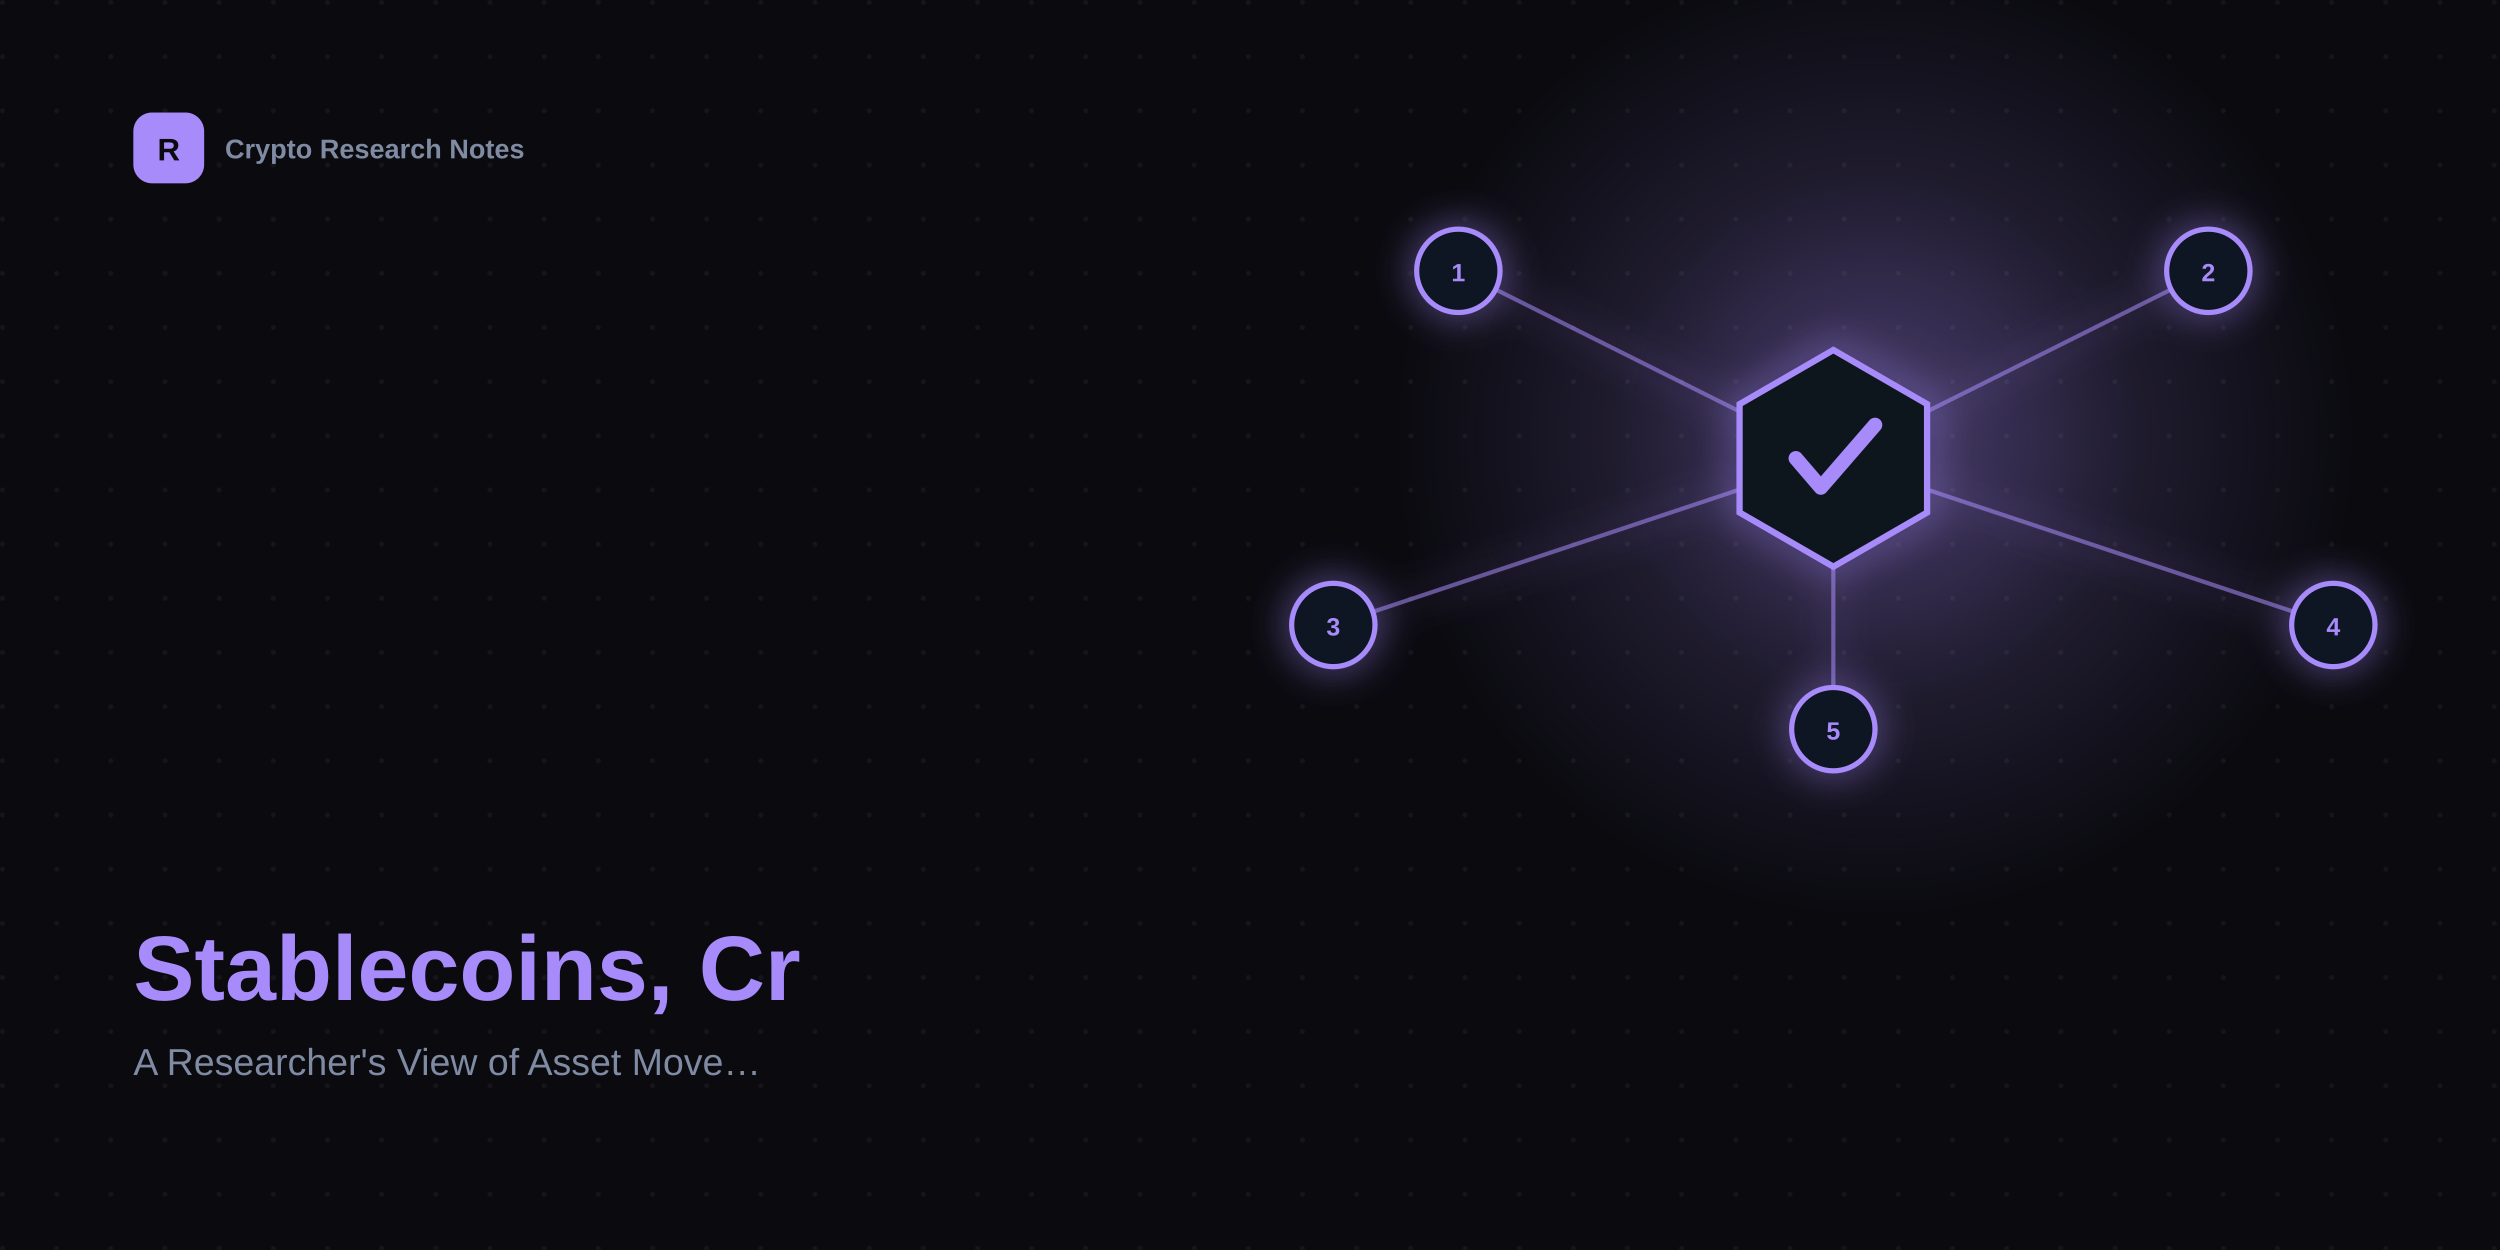
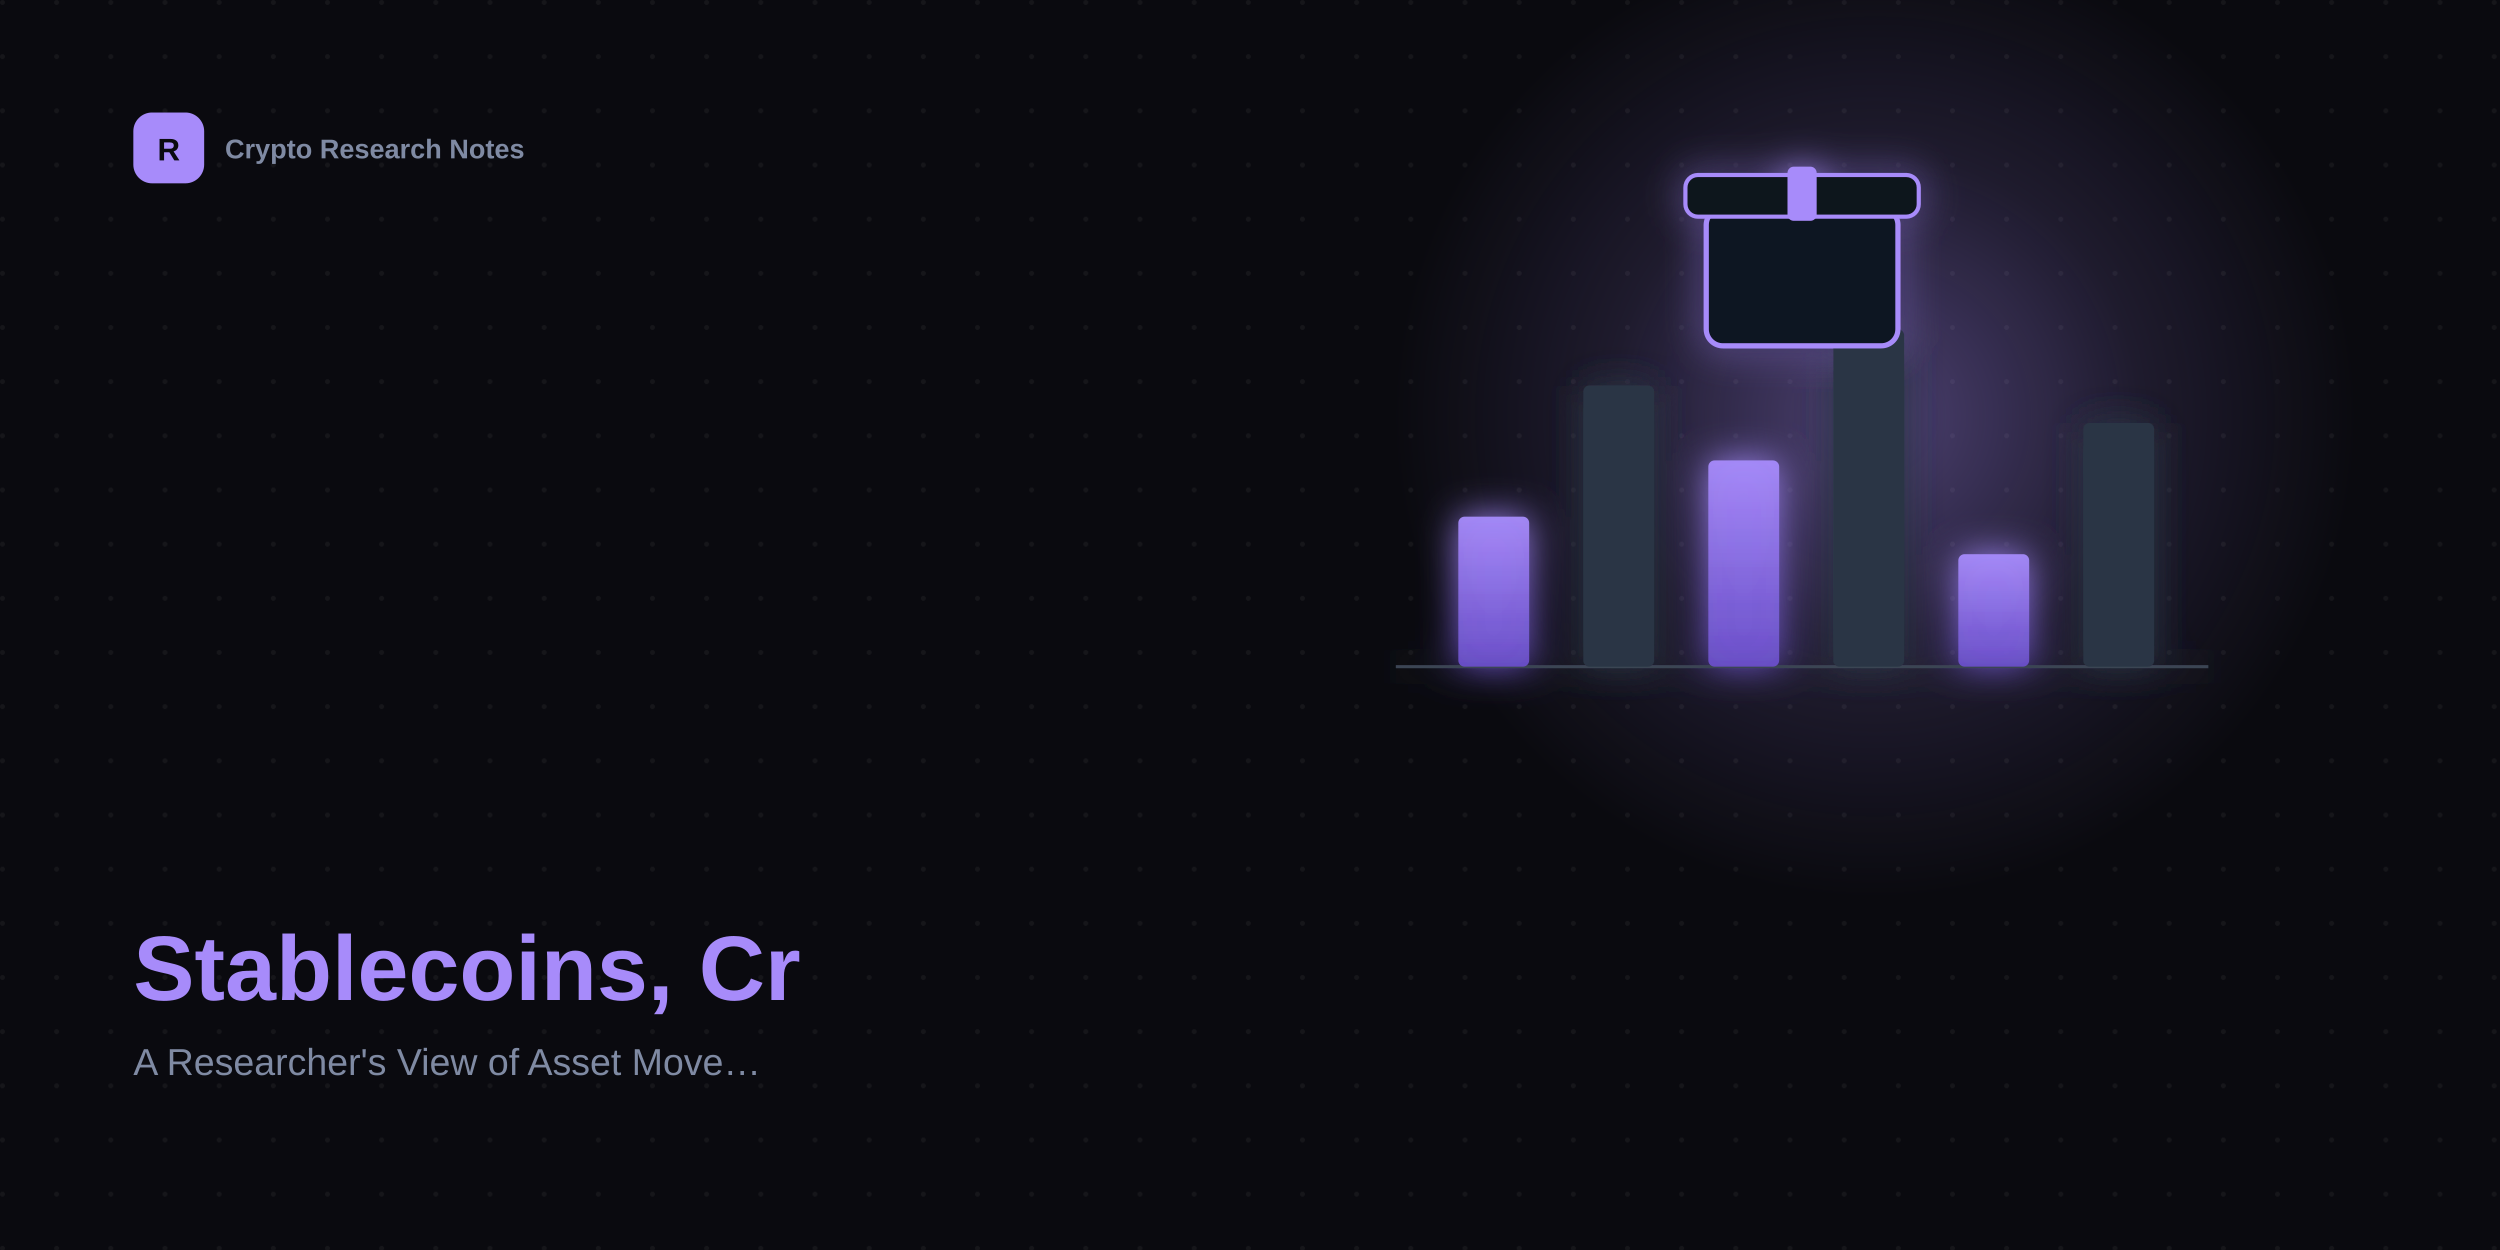
<svg xmlns="http://www.w3.org/2000/svg" viewBox="0 0 1200 600" role="img" aria-label="Stablecoins, Cr：A Researcher's View of Asset Move… 主题配图">
  <defs>
    <radialGradient id="glowstablecoinen" cx="50%" cy="50%" r="50%">
      <stop offset="0%" stop-color="#a78bfa" stop-opacity="0.42" />
      <stop offset="55%" stop-color="#a78bfa" stop-opacity="0.13" />
      <stop offset="100%" stop-color="#a78bfa" stop-opacity="0" />
    </radialGradient>
    <linearGradient id="barstablecoinen" x1="0" y1="1" x2="0" y2="0">
      <stop offset="0%" stop-color="#6a4fc9" stop-opacity="0.95" />
      <stop offset="100%" stop-color="#a78bfa" stop-opacity="0.95" />
    </linearGradient>
    <filter id="softstablecoinen" x="-80%" y="-80%" width="260%" height="260%">
      <feGaussianBlur stdDeviation="9" result="b" />
      <feMerge>
        <feMergeNode in="b" />
        <feMergeNode in="SourceGraphic" />
      </feMerge>
    </filter>
    <pattern id="dotsstablecoinen" width="26" height="26" patternUnits="userSpaceOnUse">
      <circle cx="1.2" cy="1.2" r="1.2" fill="#ffffff" fill-opacity="0.05" />
    </pattern>
  </defs>
  <rect width="1200" height="600" fill="#0a0a0f" />
  <rect width="1200" height="600" fill="url(#dotsstablecoinen)" />
  <g transform="translate(64,54)">
    <rect x="0" y="0" width="34" height="34" rx="9" fill="#a78bfa" />
    <text x="17" y="23" font-family="'Segoe UI',Arial,sans-serif" font-size="15" font-weight="700" fill="#0a0a0f" text-anchor="middle">R</text>
    <text x="44" y="22" font-family="'Segoe UI',Arial,sans-serif" font-size="13" font-weight="600" fill="#7f8aa3">Crypto Research Notes</text>
  </g>
-   <circle cx="900" cy="210" r="230" fill="url(#glowstablecoinen)" />
+   <circle cx="900" cy="200" r="230" fill="url(#glowstablecoinen)" />
  <g filter="url(#softstablecoinen)">
-     <line x1="880" y1="220" x2="700" y2="130" stroke="#a78bfa" stroke-width="2" opacity="0.55" />
-     <line x1="880" y1="220" x2="1060" y2="130" stroke="#a78bfa" stroke-width="2" opacity="0.55" />
-     <line x1="880" y1="220" x2="640" y2="300" stroke="#a78bfa" stroke-width="2" opacity="0.55" />
-     <line x1="880" y1="220" x2="1120" y2="300" stroke="#a78bfa" stroke-width="2" opacity="0.55" />
-     <line x1="880" y1="220" x2="880" y2="350" stroke="#a78bfa" stroke-width="2" opacity="0.55" />
-     <g transform="translate(880,220)">
-       <polygon points="0,-52 45,-26 45,26 0,52 -45,26 -45,-26" fill="#10161f" stroke="#a78bfa" stroke-width="3" />
-       <path d="M-18 0 l12 14 l26 -30" stroke="#a78bfa" stroke-width="7" fill="none" stroke-linecap="round" stroke-linejoin="round" />
+     <line x1="670" y1="320" x2="1060" y2="320" stroke="#3a4452" stroke-width="1.5" />
+     <rect x="700" y="248" width="34" height="72" rx="3" fill="url(#barstablecoinen)" />
+     <rect x="760" y="185" width="34" height="135" rx="3" fill="#2a3444" />
+     <rect x="820" y="221" width="34" height="99" rx="3" fill="url(#barstablecoinen)" />
+     <rect x="880" y="158" width="34" height="162" rx="3" fill="#2a3444" />
+     <rect x="940" y="266" width="34" height="54" rx="3" fill="url(#barstablecoinen)" />
+     <rect x="1000" y="203" width="34" height="117" rx="3" fill="#2a3444" />
+     <g transform="translate(865,110)">
+       <rect x="-46" y="-10" width="92" height="66" rx="8" fill="#0e1420" stroke="#a78bfa" stroke-width="2.5" />
+       <rect x="-56" y="-26" width="112" height="20" rx="6" fill="#10161f" stroke="#a78bfa" stroke-width="2" />
+       <rect x="-7" y="-30" width="14" height="26" rx="3" fill="#a78bfa" />
    </g>
-     <circle cx="700" cy="130" r="20" fill="#0e1420" stroke="#a78bfa" stroke-width="2.5" />
-     <text x="700" y="135" font-family="'Segoe UI',Arial,sans-serif" font-size="12" font-weight="700" fill="#a78bfa" text-anchor="middle">1</text>
-     <circle cx="1060" cy="130" r="20" fill="#0e1420" stroke="#a78bfa" stroke-width="2.5" />
-     <text x="1060" y="135" font-family="'Segoe UI',Arial,sans-serif" font-size="12" font-weight="700" fill="#a78bfa" text-anchor="middle">2</text>
-     <circle cx="640" cy="300" r="20" fill="#0e1420" stroke="#a78bfa" stroke-width="2.5" />
-     <text x="640" y="305" font-family="'Segoe UI',Arial,sans-serif" font-size="12" font-weight="700" fill="#a78bfa" text-anchor="middle">3</text>
-     <circle cx="1120" cy="300" r="20" fill="#0e1420" stroke="#a78bfa" stroke-width="2.5" />
-     <text x="1120" y="305" font-family="'Segoe UI',Arial,sans-serif" font-size="12" font-weight="700" fill="#a78bfa" text-anchor="middle">4</text>
-     <circle cx="880" cy="350" r="20" fill="#0e1420" stroke="#a78bfa" stroke-width="2.5" />
-     <text x="880" y="355" font-family="'Segoe UI',Arial,sans-serif" font-size="12" font-weight="700" fill="#a78bfa" text-anchor="middle">5</text>
  </g>
  <g font-family="'Segoe UI',Arial,sans-serif" font-weight="800">
    <text font-size="44" fill="#a78bfa">
      <tspan x="64" y="480">Stablecoins, Cr</tspan>
    </text>
  </g>
  <text x="64" y="516" font-family="'Segoe UI',Arial,sans-serif" font-size="18" fill="#7f8aa3">A Researcher's View of Asset Move…</text>
</svg>
